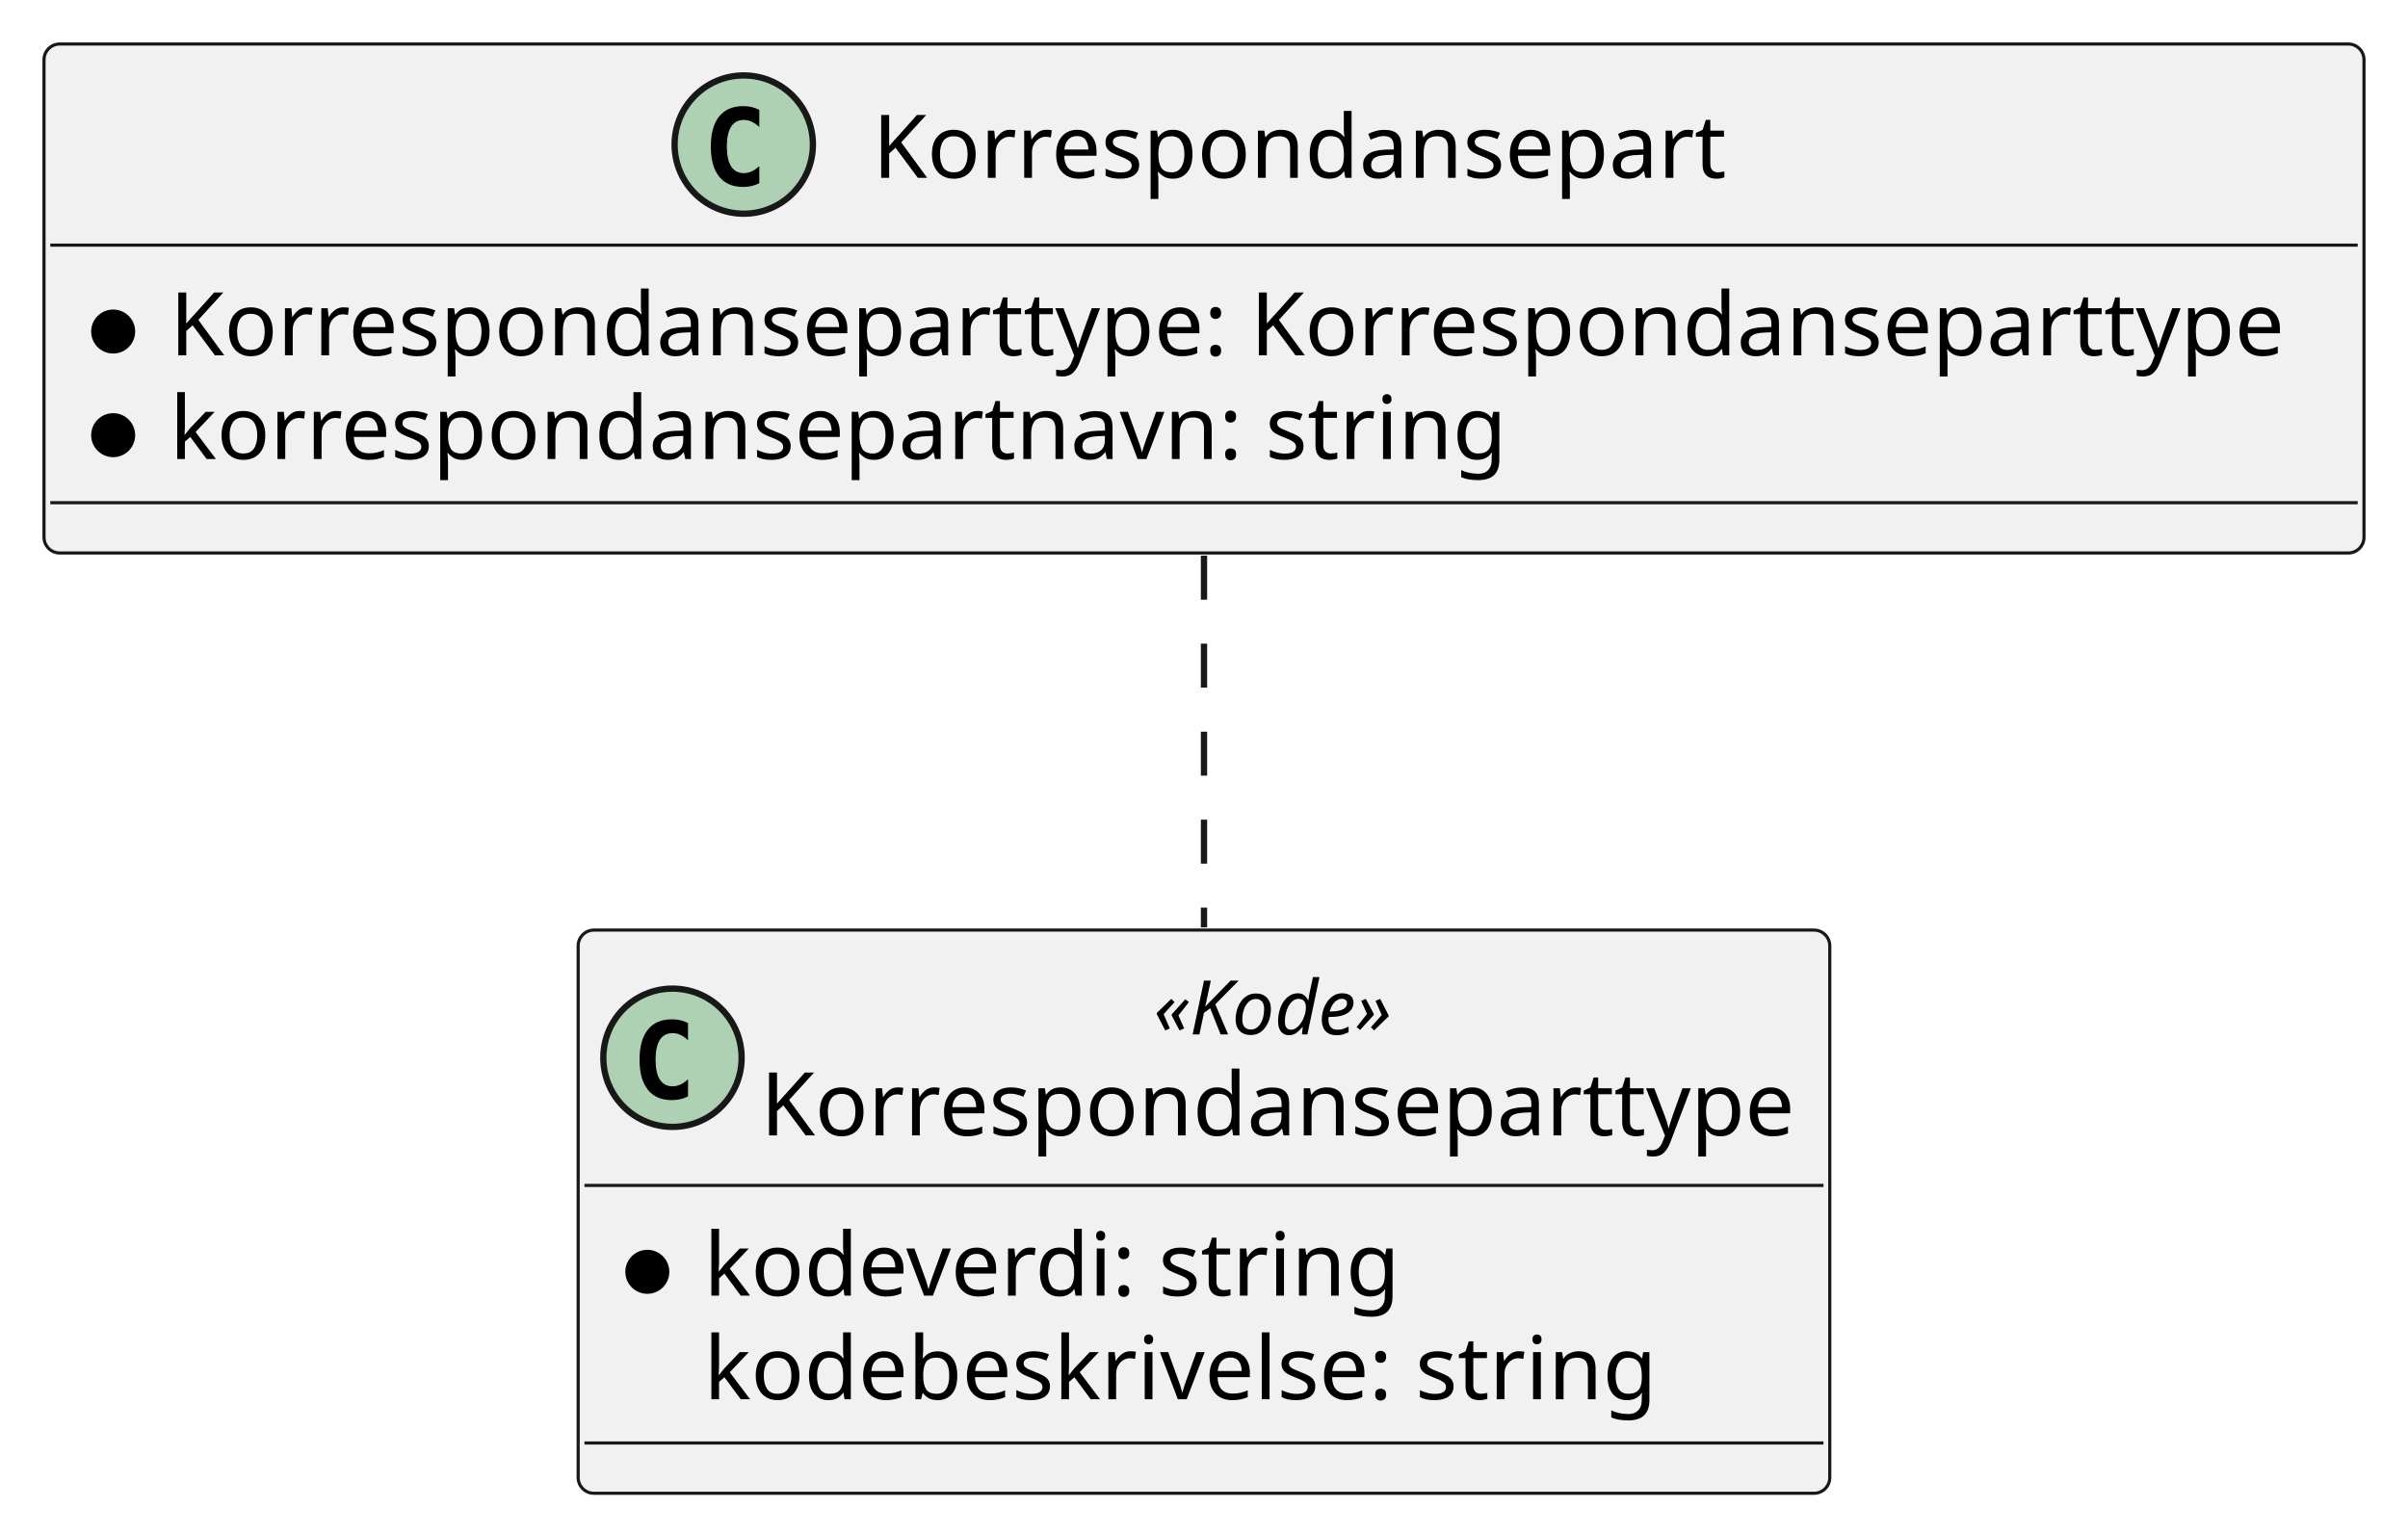
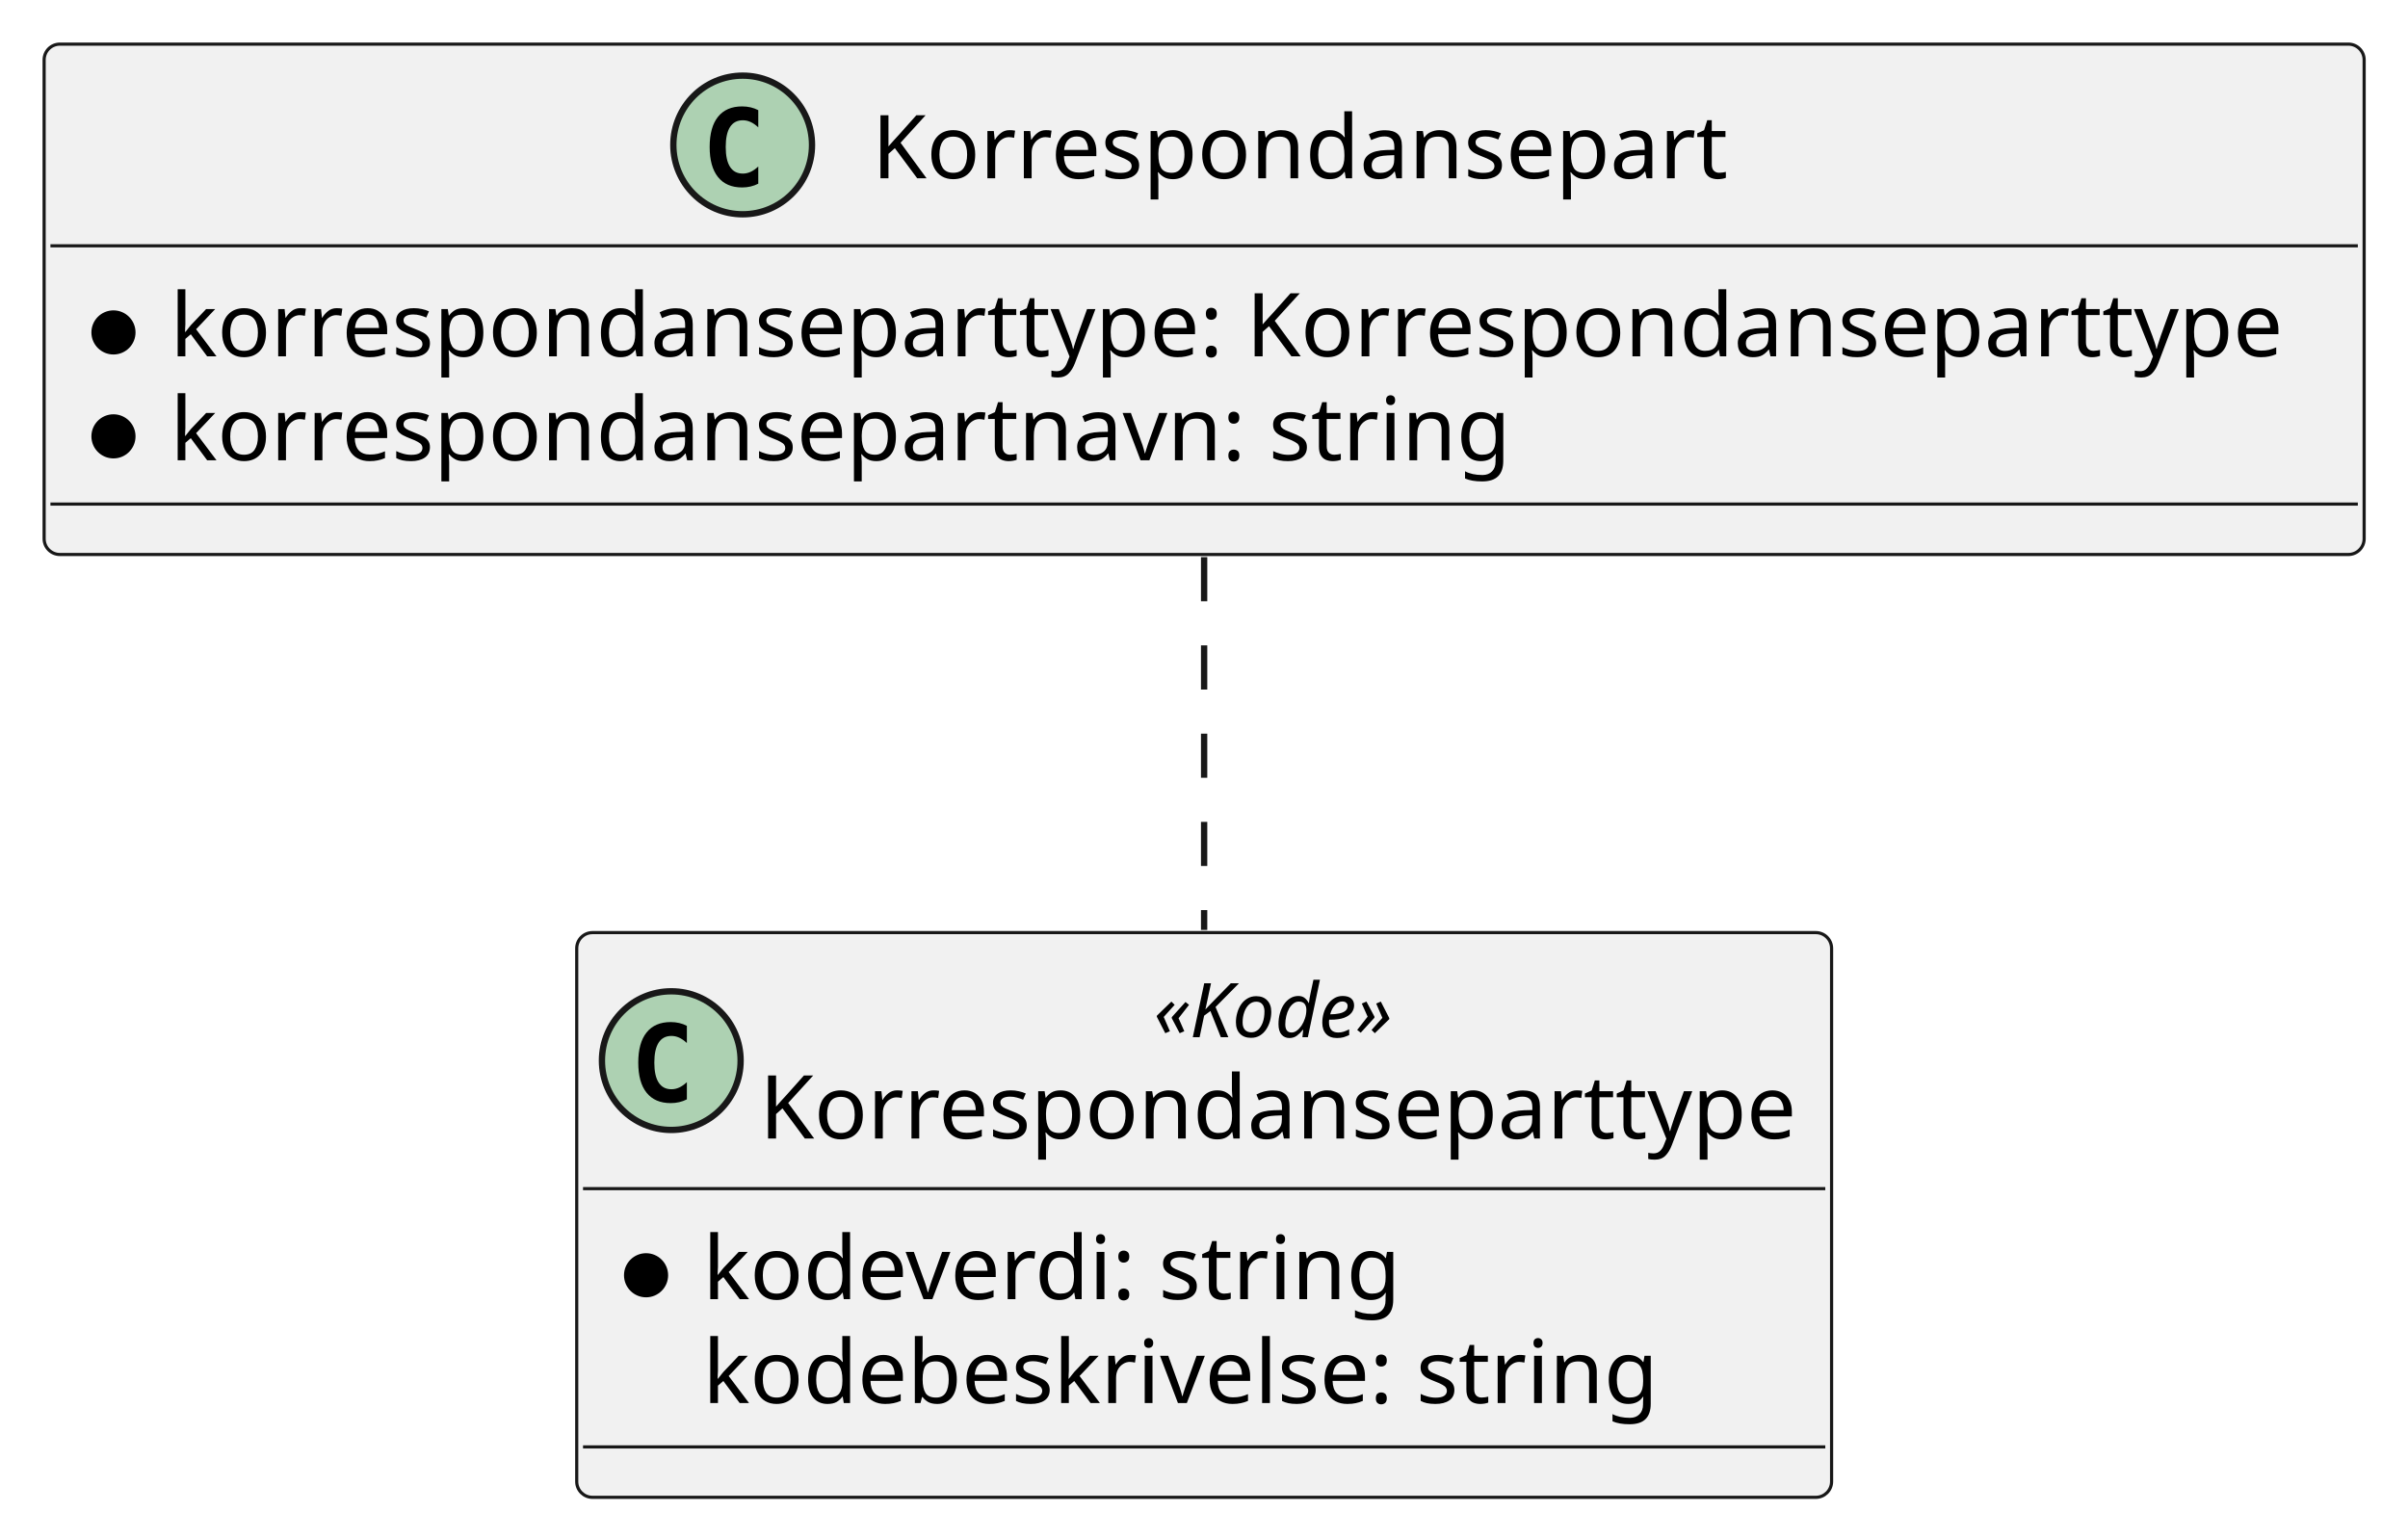
- <svg xmlns="http://www.w3.org/2000/svg" contentStyleType="text/css" data-diagram-type="CLASS" height="244px" preserveAspectRatio="none" style="width:383px;height:244px;background:#FFFFFF;" version="1.1" viewBox="0 0 383 244" width="383px" zoomAndPan="magnify">
+ <svg xmlns="http://www.w3.org/2000/svg" contentStyleType="text/css" data-diagram-type="CLASS" height="244px" preserveAspectRatio="none" style="width:382px;height:244px;background:#FFFFFF;" version="1.1" viewBox="0 0 382 244" width="382px" zoomAndPan="magnify">
  <defs />
  <g>
    <g class="entity" data-entity="Korrespondansepart" data-source-line="2" data-uid="ent0002" id="entity_Korrespondansepart">
-       <rect fill="#F1F1F1" height="80.977" rx="2.5" ry="2.5" style="stroke:#181818;stroke-width:0.5;" width="369" x="7" y="7" />
-       <ellipse cx="118.296" cy="23" fill="#ADD1B2" rx="11" ry="11" style="stroke:#181818;stroke-width:1;" />
-       <path d="M120.769,29.143 Q120.188,29.442 119.549,29.591 Q118.91,29.741 118.204,29.741 Q115.697,29.741 114.377,28.089 Q113.058,26.437 113.058,23.316 Q113.058,20.186 114.377,18.535 Q115.697,16.883 118.204,16.883 Q118.91,16.883 119.557,17.032 Q120.205,17.182 120.769,17.48 L120.769,20.203 Q120.138,19.622 119.545,19.352 Q118.951,19.082 118.32,19.082 Q116.976,19.082 116.291,20.149 Q115.606,21.216 115.606,23.316 Q115.606,25.408 116.291,26.474 Q116.976,27.541 118.32,27.541 Q118.951,27.541 119.545,27.271 Q120.138,27.002 120.769,26.42 Z " fill="#000000" />
-       <text fill="#000000" font-family="sans-serif" font-size="14" lengthAdjust="spacing" textLength="137.908" x="138.796" y="28.291">Korrespondansepart</text>
-       <line style="stroke:#181818;stroke-width:0.5;" x1="8" x2="375" y1="39" y2="39" />
+       <rect fill="#F1F1F1" height="80.977" rx="2.5" ry="2.5" style="stroke:#181818;stroke-width:0.5;" width="368.043" x="7" y="7" />
+       <ellipse cx="117.817" cy="23" fill="#ADD1B2" rx="11" ry="11" style="stroke:#181818;stroke-width:1;" />
+       <path d="M120.29,29.143 Q119.71,29.442 119.07,29.591 Q118.431,29.741 117.726,29.741 Q115.219,29.741 113.899,28.089 Q112.579,26.437 112.579,23.316 Q112.579,20.186 113.899,18.535 Q115.219,16.883 117.726,16.883 Q118.431,16.883 119.079,17.032 Q119.726,17.182 120.29,17.48 L120.29,20.203 Q119.66,19.622 119.066,19.352 Q118.473,19.082 117.842,19.082 Q116.497,19.082 115.812,20.149 Q115.127,21.216 115.127,23.316 Q115.127,25.408 115.812,26.474 Q116.497,27.541 117.842,27.541 Q118.473,27.541 119.066,27.271 Q119.66,27.002 120.29,26.42 Z " fill="#000000" />
+       <text fill="#000000" font-family="sans-serif" font-size="14" lengthAdjust="spacing" textLength="137.908" x="138.317" y="28.291">Korrespondansepart</text>
+       <line style="stroke:#181818;stroke-width:0.5;" x1="8" x2="374.043" y1="39" y2="39" />
      <ellipse cx="18" cy="52.744" fill="#000000" rx="3" ry="3" style="stroke:#000000;stroke-width:1;" />
-       <text fill="#000000" font-family="sans-serif" font-size="14" lengthAdjust="spacing" textLength="343" x="27" y="56.535">Korrespondanseparttype: Korrespondanseparttype</text>
+       <text fill="#000000" font-family="sans-serif" font-size="14" lengthAdjust="spacing" textLength="342.043" x="27" y="56.535">korrespondanseparttype: Korrespondanseparttype</text>
      <ellipse cx="18" cy="69.232" fill="#000000" rx="3" ry="3" style="stroke:#000000;stroke-width:1;" />
      <text fill="#000000" font-family="sans-serif" font-size="14" lengthAdjust="spacing" textLength="217.731" x="27" y="73.023">korrespondansepartnavn: string</text>
-       <line style="stroke:#181818;stroke-width:0.5;" x1="8" x2="375" y1="79.977" y2="79.977" />
+       <line style="stroke:#181818;stroke-width:0.5;" x1="8" x2="374.043" y1="79.977" y2="79.977" />
    </g>
    <g class="entity" data-entity="Korrespondanseparttype" data-source-line="7" data-uid="ent0003" id="entity_Korrespondanseparttype">
-       <rect fill="#F1F1F1" height="89.598" rx="2.5" ry="2.5" style="stroke:#181818;stroke-width:0.5;" width="199.07" x="91.96" y="147.97" />
-       <ellipse cx="106.96" cy="168.28" fill="#ADD1B2" rx="11" ry="11" style="stroke:#181818;stroke-width:1;" />
-       <path d="M109.433,174.424 Q108.852,174.722 108.213,174.872 Q107.574,175.021 106.868,175.021 Q104.361,175.021 103.041,173.369 Q101.722,171.718 101.722,168.596 Q101.722,165.467 103.041,163.815 Q104.361,162.163 106.868,162.163 Q107.574,162.163 108.221,162.313 Q108.869,162.462 109.433,162.761 L109.433,165.484 Q108.802,164.903 108.209,164.633 Q107.615,164.363 106.984,164.363 Q105.64,164.363 104.955,165.43 Q104.27,166.496 104.27,168.596 Q104.27,170.688 104.955,171.755 Q105.64,172.822 106.984,172.822 Q107.615,172.822 108.209,172.552 Q108.802,172.282 109.433,171.701 Z " fill="#000000" />
-       <text fill="#000000" font-family="sans-serif" font-size="12" font-style="italic" lengthAdjust="spacing" textLength="42.018" x="183.486" y="164.572">«Kode»</text>
-       <text fill="#000000" font-family="sans-serif" font-size="14" lengthAdjust="spacing" textLength="167.07" x="120.96" y="180.638">Korrespondanseparttype</text>
-       <line style="stroke:#181818;stroke-width:0.5;" x1="92.96" x2="290.03" y1="188.591" y2="188.591" />
-       <ellipse cx="102.96" cy="202.335" fill="#000000" rx="3" ry="3" style="stroke:#000000;stroke-width:1;" />
-       <text fill="#000000" font-family="sans-serif" font-size="14" lengthAdjust="spacing" textLength="115.452" x="111.96" y="206.126">kodeverdi: string</text>
-       <text fill="#000000" font-family="sans-serif" font-size="14" lengthAdjust="spacing" textLength="157.555" x="111.96" y="222.614">kodebeskrivelse: string</text>
-       <line style="stroke:#181818;stroke-width:0.5;" x1="92.96" x2="290.03" y1="229.568" y2="229.568" />
+       <rect fill="#F1F1F1" height="89.598" rx="2.5" ry="2.5" style="stroke:#181818;stroke-width:0.5;" width="199.07" x="91.49" y="147.97" />
+       <ellipse cx="106.49" cy="168.28" fill="#ADD1B2" rx="11" ry="11" style="stroke:#181818;stroke-width:1;" />
+       <path d="M108.963,174.424 Q108.382,174.722 107.743,174.872 Q107.104,175.021 106.398,175.021 Q103.891,175.021 102.572,173.369 Q101.252,171.718 101.252,168.596 Q101.252,165.467 102.572,163.815 Q103.891,162.163 106.398,162.163 Q107.104,162.163 107.751,162.313 Q108.399,162.462 108.963,162.761 L108.963,165.484 Q108.332,164.903 107.739,164.633 Q107.145,164.363 106.514,164.363 Q105.17,164.363 104.485,165.43 Q103.8,166.496 103.8,168.596 Q103.8,170.688 104.485,171.755 Q105.17,172.822 106.514,172.822 Q107.145,172.822 107.739,172.552 Q108.332,172.282 108.963,171.701 Z " fill="#000000" />
+       <text fill="#000000" font-family="sans-serif" font-size="12" font-style="italic" lengthAdjust="spacing" textLength="42.018" x="183.016" y="164.572">«Kode»</text>
+       <text fill="#000000" font-family="sans-serif" font-size="14" lengthAdjust="spacing" textLength="167.07" x="120.49" y="180.638">Korrespondanseparttype</text>
+       <line style="stroke:#181818;stroke-width:0.5;" x1="92.49" x2="289.56" y1="188.591" y2="188.591" />
+       <ellipse cx="102.49" cy="202.335" fill="#000000" rx="3" ry="3" style="stroke:#000000;stroke-width:1;" />
+       <text fill="#000000" font-family="sans-serif" font-size="14" lengthAdjust="spacing" textLength="115.452" x="111.49" y="206.126">kodeverdi: string</text>
+       <text fill="#000000" font-family="sans-serif" font-size="14" lengthAdjust="spacing" textLength="157.555" x="111.49" y="222.614">kodebeskrivelse: string</text>
+       <line style="stroke:#181818;stroke-width:0.5;" x1="92.49" x2="289.56" y1="229.568" y2="229.568" />
    </g>
    <g class="link" data-entity-1="Korrespondansepart" data-entity-2="Korrespondanseparttype" data-source-line="7" data-uid="lnk4" id="link_Korrespondansepart_Korrespondanseparttype">
-       <path codeLine="7" d="M191.5,88.4 C191.5,106.78 191.5,128.66 191.5,147.54" fill="none" id="Korrespondansepart-Korrespondanseparttype" style="stroke:#181818;stroke-width:1;stroke-dasharray:7.0,7.0;" />
+       <path codeLine="7" d="M191.02,88.4 C191.02,106.78 191.02,128.66 191.02,147.54" fill="none" id="Korrespondansepart-Korrespondanseparttype" style="stroke:#181818;stroke-width:1;stroke-dasharray:7.0,7.0;" />
    </g>
  </g>
</svg>
